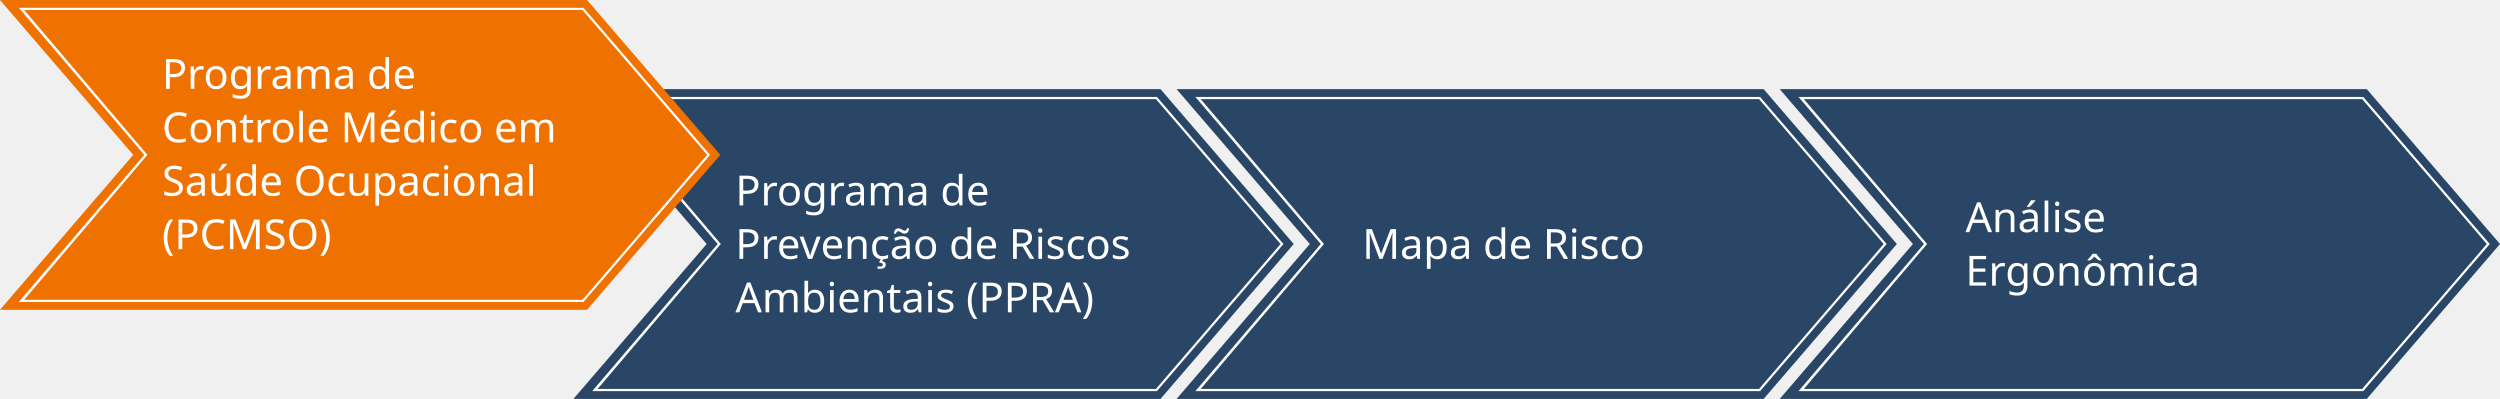
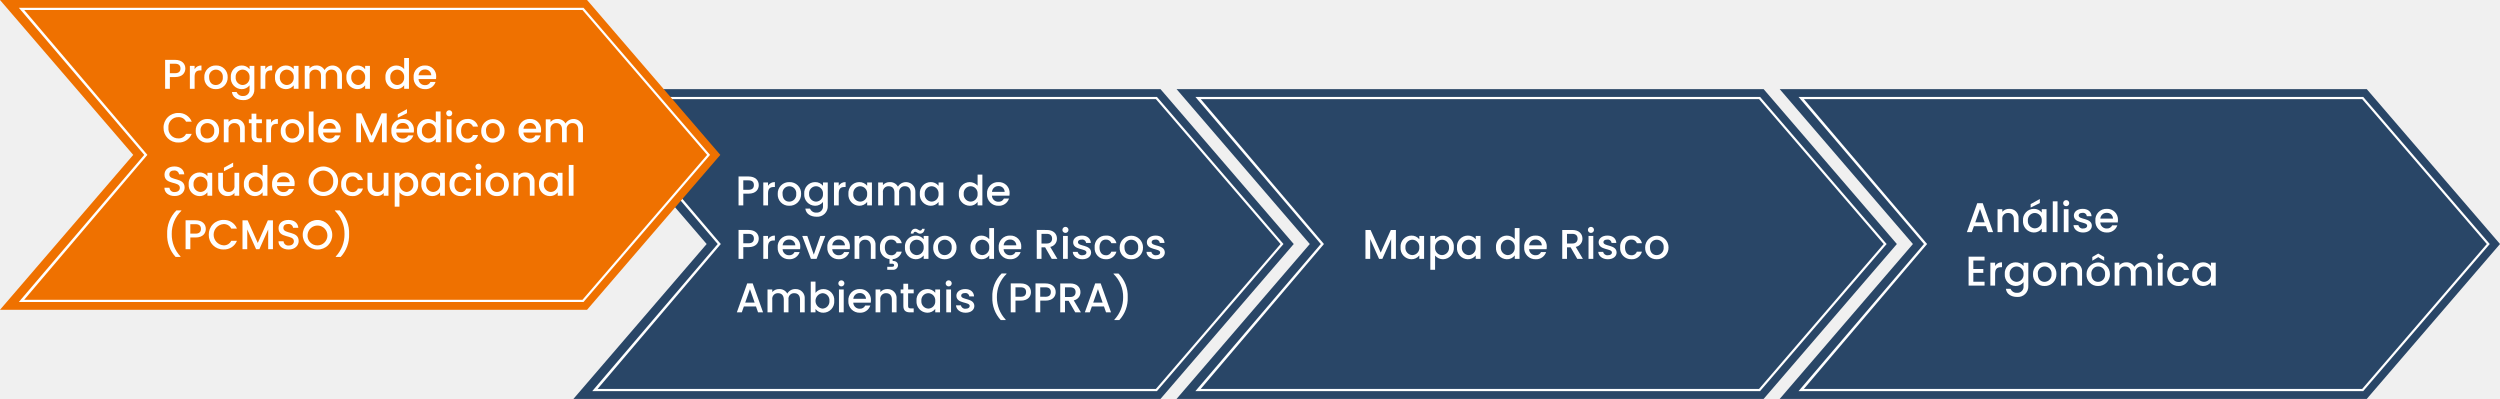
<svg xmlns="http://www.w3.org/2000/svg" width="841.435" height="134.261" viewBox="0 0 841.435 134.261">
  <g id="Grupo_1653" data-name="Grupo 1653" transform="translate(-139.282 -240.369)">
    <g id="Grupo_1649" data-name="Grupo 1649" transform="translate(203.808 18.25)">
      <g id="Grupo_1647" data-name="Grupo 1647">
        <path id="Caminho_21149" data-name="Caminho 21149" d="M197.592,104.261H0L44.843,52.131,0,0H197.592l44.843,52.131Z" transform="translate(128.475 252.119)" fill="#294667" />
        <path id="Caminho_21150" data-name="Caminho 21150" d="M198.531,102.529H8.471L50.689,53.015,8.471,3.5H198.533l42.593,49.515ZM10.28,101.782H198.188l41.95-48.767L198.188,4.247H10.28L51.748,53.015Z" transform="translate(126.334 251.235)" fill="#fff" />
      </g>
-       <text id="Programa_de_Prevenção_de_Riscos_Ambientais_PPRA_" data-name="Programa de Prevenção de Riscos Ambientais (PPRA)" transform="translate(183 276.25)" fill="#fff" font-size="14" font-family="Poppins-Medium, Poppins" font-weight="500">
-         <tspan x="0" y="15">Programa de </tspan>
-         <tspan x="0" y="33">Prevenção de Riscos </tspan>
-         <tspan x="0" y="51">Ambientais (PPRA)</tspan>
-       </text>
+       <path id="Caminho_31886" data-name="Caminho 31886" d="M2.646,9.75V6.572H4.41c1.246,0,1.806.588,1.806,1.6,0,.98-.56,1.582-1.806,1.582ZM7.854,8.168c0-1.582-1.134-2.9-3.444-2.9H1.05V15h1.6V11.052H4.41C6.944,11.052,7.854,9.554,7.854,8.168Zm3.122,2.772c0-1.638.728-2.128,1.9-2.128h.406V7.16a2.513,2.513,0,0,0-2.31,1.246V7.286H9.38V15h1.6Zm11.13.2A3.8,3.8,0,0,0,18.172,7.16a3.8,3.8,0,0,0-3.934,3.976,3.761,3.761,0,0,0,3.864,3.99A3.864,3.864,0,0,0,22.106,11.136Zm-6.244,0a2.3,2.3,0,0,1,2.282-2.59,2.334,2.334,0,0,1,2.324,2.59,2.376,2.376,0,0,1-2.366,2.6C16.9,13.74,15.862,12.886,15.862,11.136Zm7.294-.028a3.733,3.733,0,0,0,3.64,4.018,3.311,3.311,0,0,0,2.674-1.288v1.288a2.055,2.055,0,0,1-2.156,2.3,2.15,2.15,0,0,1-2.2-1.344H23.534c.2,1.708,1.722,2.73,3.78,2.73a3.5,3.5,0,0,0,3.766-3.682V7.286H29.47v1.12A3.268,3.268,0,0,0,26.8,7.16,3.672,3.672,0,0,0,23.156,11.108Zm6.314.028a2.4,2.4,0,0,1-2.338,2.6,2.43,2.43,0,0,1-2.338-2.632,2.367,2.367,0,0,1,2.338-2.562A2.392,2.392,0,0,1,29.47,11.136Zm5.306-.2c0-1.638.728-2.128,1.9-2.128h.406V7.16a2.513,2.513,0,0,0-2.31,1.246V7.286h-1.6V15h1.6Zm3.248.168a3.729,3.729,0,0,0,3.612,4.018,3.32,3.32,0,0,0,2.7-1.274V15h1.61V7.286h-1.61v1.12A3.283,3.283,0,0,0,41.664,7.16,3.672,3.672,0,0,0,38.024,11.108Zm6.314.028A2.4,2.4,0,0,1,42,13.74a2.43,2.43,0,0,1-2.338-2.632A2.367,2.367,0,0,1,42,8.546,2.392,2.392,0,0,1,44.338,11.136ZM58.982,15h1.582V10.45A3.162,3.162,0,0,0,54.7,8.686,2.975,2.975,0,0,0,51.926,7.16a2.938,2.938,0,0,0-2.282,1.008V7.286h-1.6V15h1.6V10.688A1.87,1.87,0,0,1,51.59,8.546c1.162,0,1.932.728,1.932,2.142V15H55.1V10.688A1.87,1.87,0,0,1,57.05,8.546c1.162,0,1.932.728,1.932,2.142Zm3.08-3.892a3.729,3.729,0,0,0,3.612,4.018,3.32,3.32,0,0,0,2.7-1.274V15h1.61V7.286h-1.61v1.12A3.283,3.283,0,0,0,65.7,7.16,3.672,3.672,0,0,0,62.062,11.108Zm6.314.028a2.4,2.4,0,0,1-2.338,2.6A2.43,2.43,0,0,1,63.7,11.108a2.367,2.367,0,0,1,2.338-2.562A2.392,2.392,0,0,1,68.376,11.136Zm6.818-.028a3.733,3.733,0,0,0,3.64,4.018,3.2,3.2,0,0,0,2.674-1.288V15h1.61V4.64h-1.61V8.364a3.553,3.553,0,0,0-2.66-1.2A3.674,3.674,0,0,0,75.194,11.108Zm6.314.028a2.4,2.4,0,0,1-2.338,2.6,2.43,2.43,0,0,1-2.338-2.632A2.367,2.367,0,0,1,79.17,8.546,2.392,2.392,0,0,1,81.508,11.136ZM88.466,8.5a2,2,0,0,1,2.156,1.946h-4.27A2.1,2.1,0,0,1,88.466,8.5Zm3.612,4.2H90.356a1.868,1.868,0,0,1-1.82,1.078,2.122,2.122,0,0,1-2.2-2.044h5.894a4.923,4.923,0,0,0,.056-.784A3.6,3.6,0,0,0,88.536,7.16a3.694,3.694,0,0,0-3.85,3.976,3.743,3.743,0,0,0,3.85,3.99A3.525,3.525,0,0,0,92.078,12.7ZM2.646,27.75V24.572H4.41c1.246,0,1.806.588,1.806,1.6,0,.98-.56,1.582-1.806,1.582Zm5.208-1.582c0-1.582-1.134-2.9-3.444-2.9H1.05V33h1.6V29.052H4.41C6.944,29.052,7.854,27.554,7.854,26.168Zm3.122,2.772c0-1.638.728-2.128,1.9-2.128h.406V25.16a2.513,2.513,0,0,0-2.31,1.246v-1.12H9.38V33h1.6ZM18,26.5A2,2,0,0,1,20.16,28.45H15.89A2.1,2.1,0,0,1,18,26.5Zm3.612,4.2H19.894a1.868,1.868,0,0,1-1.82,1.078,2.122,2.122,0,0,1-2.2-2.044H21.77a4.923,4.923,0,0,0,.056-.784,3.6,3.6,0,0,0-3.752-3.794,3.694,3.694,0,0,0-3.85,3.976,3.743,3.743,0,0,0,3.85,3.99A3.525,3.525,0,0,0,21.616,30.7Zm.868-5.418L25.41,33h1.9l2.94-7.714H28.56l-2.184,6.286-2.184-6.286ZM34.706,26.5a2,2,0,0,1,2.156,1.946h-4.27A2.1,2.1,0,0,1,34.706,26.5Zm3.612,4.2H36.6a1.868,1.868,0,0,1-1.82,1.078,2.122,2.122,0,0,1-2.2-2.044h5.894a4.923,4.923,0,0,0,.056-.784,3.6,3.6,0,0,0-3.752-3.794,3.694,3.694,0,0,0-3.85,3.976,3.743,3.743,0,0,0,3.85,3.99A3.525,3.525,0,0,0,38.318,30.7ZM45.57,33h1.582V28.45a3,3,0,0,0-3.164-3.29,2.968,2.968,0,0,0-2.3,1.008v-.882H40.1V33h1.6V28.688a1.87,1.87,0,0,1,1.946-2.142c1.162,0,1.932.728,1.932,2.142Zm3.08-3.864a3.672,3.672,0,0,0,3.206,3.948v1.54h.77c.49,0,.784.1.784.518s-.294.518-.784.518H51.1v1.008h1.848a1.591,1.591,0,0,0,1.778-1.526c0-.966-.784-1.47-1.82-1.47V33.1a3.38,3.38,0,0,0,3.08-2.534H54.264a1.762,1.762,0,0,1-1.834,1.218c-1.288,0-2.142-.952-2.142-2.646S51.142,26.5,52.43,26.5a1.8,1.8,0,0,1,1.834,1.218h1.722A3.356,3.356,0,0,0,52.43,25.16,3.685,3.685,0,0,0,48.65,29.136Zm8.4-.028a3.729,3.729,0,0,0,3.612,4.018,3.32,3.32,0,0,0,2.7-1.274V33h1.61V25.286h-1.61v1.12A3.283,3.283,0,0,0,60.69,25.16,3.672,3.672,0,0,0,57.05,29.108Zm6.314.028a2.4,2.4,0,0,1-2.338,2.6,2.43,2.43,0,0,1-2.338-2.632,2.367,2.367,0,0,1,2.338-2.562A2.392,2.392,0,0,1,63.364,29.136ZM59,24.488h.9c.056-.406.294-.6.6-.6.56,0,.868.63,1.624.63.812,0,1.428-.532,1.582-1.638h-.9a.59.59,0,0,1-.6.588c-.56,0-.868-.616-1.624-.616C59.766,22.85,59.15,23.382,59,24.488Zm15.428,4.648a3.934,3.934,0,1,0-7.868,0,3.761,3.761,0,0,0,3.864,3.99A3.864,3.864,0,0,0,74.424,29.136Zm-6.244,0a2.3,2.3,0,0,1,2.282-2.59,2.334,2.334,0,0,1,2.324,2.59,2.376,2.376,0,0,1-2.366,2.6C69.216,31.74,68.18,30.886,68.18,29.136Zm10.934-.028a3.733,3.733,0,0,0,3.64,4.018,3.2,3.2,0,0,0,2.674-1.288V33h1.61V22.64h-1.61v3.724a3.553,3.553,0,0,0-2.66-1.2A3.674,3.674,0,0,0,79.114,29.108Zm6.314.028a2.4,2.4,0,0,1-2.338,2.6,2.43,2.43,0,0,1-2.338-2.632,2.367,2.367,0,0,1,2.338-2.562A2.392,2.392,0,0,1,85.428,29.136ZM92.386,26.5a2,2,0,0,1,2.156,1.946h-4.27A2.1,2.1,0,0,1,92.386,26.5ZM96,30.7H94.276a1.868,1.868,0,0,1-1.82,1.078,2.122,2.122,0,0,1-2.2-2.044h5.894a4.923,4.923,0,0,0,.056-.784,3.6,3.6,0,0,0-3.752-3.794,3.694,3.694,0,0,0-3.85,3.976,3.743,3.743,0,0,0,3.85,3.99A3.525,3.525,0,0,0,96,30.7Zm10.584-4.522c0,.966-.56,1.652-1.806,1.652h-1.764V24.572h1.764C106.022,24.572,106.582,25.2,106.582,26.182Zm-5.166-2.912V33h1.6V29.108h1.218L106.47,33h1.9l-2.408-4.032a2.769,2.769,0,0,0,2.254-2.786c0-1.582-1.134-2.912-3.444-2.912ZM110.264,33h1.6V25.286h-1.6Zm.812-8.736a1.022,1.022,0,1,0-1.022-1.022A1.007,1.007,0,0,0,111.076,24.264Zm8.638,6.58c-.084-2.786-4.438-1.918-4.438-3.472,0-.518.448-.868,1.3-.868a1.276,1.276,0,0,1,1.442,1.134h1.6c-.084-1.54-1.232-2.478-2.982-2.478-1.82,0-2.968.994-2.968,2.226,0,2.828,4.48,1.96,4.48,3.472,0,.532-.49.924-1.414.924a1.407,1.407,0,0,1-1.54-1.148H113.54c.07,1.4,1.372,2.492,3.22,2.492C118.58,33.126,119.714,32.146,119.714,30.844Zm1.19-1.708a3.689,3.689,0,0,0,3.78,3.99,3.465,3.465,0,0,0,3.556-2.562h-1.722a1.762,1.762,0,0,1-1.834,1.218c-1.288,0-2.142-.952-2.142-2.646s.854-2.632,2.142-2.632a1.8,1.8,0,0,1,1.834,1.218h1.722a3.355,3.355,0,0,0-3.556-2.562A3.685,3.685,0,0,0,120.9,29.136Zm16.282,0a3.934,3.934,0,1,0-7.868,0,3.761,3.761,0,0,0,3.864,3.99A3.864,3.864,0,0,0,137.186,29.136Zm-6.244,0a2.3,2.3,0,0,1,2.282-2.59,2.334,2.334,0,0,1,2.324,2.59,2.376,2.376,0,0,1-2.366,2.6C131.978,31.74,130.942,30.886,130.942,29.136Zm13.58,1.708c-.084-2.786-4.438-1.918-4.438-3.472,0-.518.448-.868,1.3-.868a1.276,1.276,0,0,1,1.442,1.134h1.6c-.084-1.54-1.232-2.478-2.982-2.478-1.82,0-2.968.994-2.968,2.226,0,2.828,4.48,1.96,4.48,3.472,0,.532-.49.924-1.414.924A1.407,1.407,0,0,1,140,30.634h-1.652c.07,1.4,1.372,2.492,3.22,2.492C143.388,33.126,144.522,32.146,144.522,30.844ZM7.616,51H9.3L5.81,41.256H3.962L.476,51H2.142l.7-1.988H6.916ZM6.468,47.71H3.29l1.6-4.522ZM21.742,51h1.582V46.45a3.014,3.014,0,0,0-3.178-3.29,3.02,3.02,0,0,0-2.688,1.526,2.975,2.975,0,0,0-2.772-1.526A2.938,2.938,0,0,0,12.4,44.168v-.882h-1.6V51h1.6V46.688a1.87,1.87,0,0,1,1.946-2.142c1.162,0,1.932.728,1.932,2.142V51h1.582V46.688a1.87,1.87,0,0,1,1.946-2.142c1.162,0,1.932.728,1.932,2.142Zm5.208-6.566V40.64h-1.6V51h1.6V49.88a3.278,3.278,0,0,0,2.688,1.246,3.723,3.723,0,0,0,3.626-4.018,3.653,3.653,0,0,0-3.626-3.948A3.3,3.3,0,0,0,26.95,44.434Zm4.69,2.674a2.432,2.432,0,0,1-2.352,2.632,2.611,2.611,0,0,1,0-5.194A2.369,2.369,0,0,1,31.64,47.108ZM34.846,51h1.6V43.286h-1.6Zm.812-8.736a1.022,1.022,0,1,0-1.022-1.022A1.007,1.007,0,0,0,35.658,42.264ZM41.79,44.5a2,2,0,0,1,2.156,1.946h-4.27A2.1,2.1,0,0,1,41.79,44.5ZM45.4,48.7H43.68a1.868,1.868,0,0,1-1.82,1.078,2.122,2.122,0,0,1-2.2-2.044h5.894a4.923,4.923,0,0,0,.056-.784A3.6,3.6,0,0,0,41.86,43.16a3.694,3.694,0,0,0-3.85,3.976,3.743,3.743,0,0,0,3.85,3.99A3.525,3.525,0,0,0,45.4,48.7ZM52.654,51h1.582V46.45a3,3,0,0,0-3.164-3.29,2.968,2.968,0,0,0-2.3,1.008v-.882h-1.6V51h1.6V46.688a1.87,1.87,0,0,1,1.946-2.142c1.162,0,1.932.728,1.932,2.142Zm3.864-2.142c0,1.568.854,2.142,2.226,2.142H60V49.67h-.98c-.672,0-.9-.238-.9-.812v-4.27H60v-1.3H58.128V41.368h-1.61v1.918h-.91v1.3h.91Zm4.424-1.75a3.729,3.729,0,0,0,3.612,4.018,3.32,3.32,0,0,0,2.7-1.274V51h1.61V43.286h-1.61v1.12a3.283,3.283,0,0,0-2.674-1.246A3.672,3.672,0,0,0,60.942,47.108Zm6.314.028a2.4,2.4,0,0,1-2.338,2.6,2.43,2.43,0,0,1-2.338-2.632,2.367,2.367,0,0,1,2.338-2.562A2.392,2.392,0,0,1,67.256,47.136ZM70.966,51h1.6V43.286h-1.6Zm.812-8.736a1.022,1.022,0,1,0-1.022-1.022A1.007,1.007,0,0,0,71.778,42.264Zm8.638,6.58c-.084-2.786-4.438-1.918-4.438-3.472,0-.518.448-.868,1.3-.868a1.276,1.276,0,0,1,1.442,1.134h1.6c-.084-1.54-1.232-2.478-2.982-2.478-1.82,0-2.968.994-2.968,2.226,0,2.828,4.48,1.96,4.48,3.472,0,.532-.49.924-1.414.924a1.407,1.407,0,0,1-1.54-1.148H74.242c.07,1.4,1.372,2.492,3.22,2.492C79.282,51.126,80.416,50.146,80.416,48.844ZM90.958,53.6V53.45A10.814,10.814,0,0,1,88,45.9a10.638,10.638,0,0,1,3.234-7.826v-.154H89.586a10.621,10.621,0,0,0-3.122,7.98,10.709,10.709,0,0,0,2.842,7.7Zm3.3-7.854V42.572h1.764c1.246,0,1.806.588,1.806,1.6,0,.98-.56,1.582-1.806,1.582Zm5.208-1.582c0-1.582-1.134-2.9-3.444-2.9h-3.36V51h1.6V47.052h1.764C98.56,47.052,99.47,45.554,99.47,44.168Zm3.122,1.582V42.572h1.764c1.246,0,1.806.588,1.806,1.6,0,.98-.56,1.582-1.806,1.582Zm5.208-1.582c0-1.582-1.134-2.9-3.444-2.9H101V51h1.6V47.052h1.764C106.89,47.052,107.8,45.554,107.8,44.168Zm6.692.014c0,.966-.56,1.652-1.806,1.652h-1.764V42.572h1.764C113.932,42.572,114.492,43.2,114.492,44.182Zm-5.166-2.912V51h1.6V47.108h1.218L114.38,51h1.9l-2.408-4.032a2.769,2.769,0,0,0,2.254-2.786c0-1.582-1.134-2.912-3.444-2.912ZM124.74,51h1.68l-3.486-9.744h-1.848L117.6,51h1.666l.7-1.988h4.074Zm-1.148-3.29h-3.178l1.6-4.522ZM127.54,53.6V53.45a10.814,10.814,0,0,0,2.954-7.546,10.638,10.638,0,0,0-3.234-7.826v-.154h1.652a10.621,10.621,0,0,1,3.122,7.98,10.709,10.709,0,0,1-2.842,7.7Z" transform="translate(183 276.25)" fill="#fff" />
    </g>
    <g id="Grupo_1650" data-name="Grupo 1650" transform="translate(406.808 18.25)">
      <g id="Grupo_1647-2" data-name="Grupo 1647">
        <path id="Caminho_21149-2" data-name="Caminho 21149" d="M197.592,104.261H0L44.843,52.131,0,0H197.592l44.843,52.131Z" transform="translate(128.475 252.119)" fill="#294667" />
        <path id="Caminho_21150-2" data-name="Caminho 21150" d="M198.531,102.529H8.471L50.689,53.015,8.471,3.5H198.533l42.593,49.515ZM10.28,101.782H198.188l41.95-48.767L198.188,4.247H10.28L51.748,53.015Z" transform="translate(126.334 251.235)" fill="#fff" />
      </g>
-       <text id="Mapa_de_Risco" data-name="Mapa de Risco" transform="translate(191 294.25)" fill="#fff" font-size="14" font-family="Poppins-Medium, Poppins" font-weight="500">
-         <tspan x="0" y="15">Mapa de Risco</tspan>
-       </text>
+       <path id="Caminho_31887" data-name="Caminho 31887" d="M1.05,15h1.6V8.336L5.628,15H6.734L9.7,8.336V15h1.6V5.27H9.59l-3.4,7.63L2.772,5.27H1.05Zm11.816-3.892a3.729,3.729,0,0,0,3.612,4.018,3.32,3.32,0,0,0,2.7-1.274V15h1.61V7.286H19.18v1.12A3.283,3.283,0,0,0,16.506,7.16,3.672,3.672,0,0,0,12.866,11.108Zm6.314.028a2.4,2.4,0,0,1-2.338,2.6A2.43,2.43,0,0,1,14.5,11.108a2.367,2.367,0,0,1,2.338-2.562A2.392,2.392,0,0,1,19.18,11.136ZM24.486,8.42V7.286h-1.6V18.668h1.6V13.88a3.488,3.488,0,0,0,2.688,1.246A3.723,3.723,0,0,0,30.8,11.108,3.661,3.661,0,0,0,27.174,7.16,3.366,3.366,0,0,0,24.486,8.42Zm4.69,2.688a2.432,2.432,0,0,1-2.352,2.632,2.4,2.4,0,0,1-2.338-2.6,2.4,2.4,0,0,1,2.338-2.59A2.369,2.369,0,0,1,29.176,11.108Zm2.674,0a3.729,3.729,0,0,0,3.612,4.018,3.32,3.32,0,0,0,2.7-1.274V15h1.61V7.286h-1.61v1.12A3.283,3.283,0,0,0,35.49,7.16,3.672,3.672,0,0,0,31.85,11.108Zm6.314.028a2.4,2.4,0,0,1-2.338,2.6,2.43,2.43,0,0,1-2.338-2.632,2.367,2.367,0,0,1,2.338-2.562A2.392,2.392,0,0,1,38.164,11.136Zm6.818-.028a3.733,3.733,0,0,0,3.64,4.018A3.2,3.2,0,0,0,51.3,13.838V15h1.61V4.64H51.3V8.364a3.553,3.553,0,0,0-2.66-1.2A3.674,3.674,0,0,0,44.982,11.108Zm6.314.028a2.4,2.4,0,0,1-2.338,2.6,2.43,2.43,0,0,1-2.338-2.632,2.367,2.367,0,0,1,2.338-2.562A2.392,2.392,0,0,1,51.3,11.136ZM58.254,8.5A2,2,0,0,1,60.41,10.45H56.14A2.1,2.1,0,0,1,58.254,8.5Zm3.612,4.2H60.144a1.868,1.868,0,0,1-1.82,1.078,2.122,2.122,0,0,1-2.2-2.044H62.02a4.923,4.923,0,0,0,.056-.784A3.6,3.6,0,0,0,58.324,7.16a3.694,3.694,0,0,0-3.85,3.976,3.743,3.743,0,0,0,3.85,3.99A3.525,3.525,0,0,0,61.866,12.7ZM72.45,8.182c0,.966-.56,1.652-1.806,1.652H68.88V6.572h1.764C71.89,6.572,72.45,7.2,72.45,8.182ZM67.284,5.27V15h1.6V11.108H70.1L72.338,15h1.9l-2.408-4.032a2.769,2.769,0,0,0,2.254-2.786c0-1.582-1.134-2.912-3.444-2.912ZM76.132,15h1.6V7.286h-1.6Zm.812-8.736a1.022,1.022,0,1,0-1.022-1.022A1.007,1.007,0,0,0,76.944,6.264Zm8.638,6.58c-.084-2.786-4.438-1.918-4.438-3.472,0-.518.448-.868,1.3-.868a1.276,1.276,0,0,1,1.442,1.134h1.6C85.4,8.1,84.252,7.16,82.5,7.16c-1.82,0-2.968.994-2.968,2.226,0,2.828,4.48,1.96,4.48,3.472,0,.532-.49.924-1.414.924a1.407,1.407,0,0,1-1.54-1.148H79.408c.07,1.4,1.372,2.492,3.22,2.492C84.448,15.126,85.582,14.146,85.582,12.844Zm1.19-1.708a3.689,3.689,0,0,0,3.78,3.99,3.465,3.465,0,0,0,3.556-2.562H92.386a1.762,1.762,0,0,1-1.834,1.218c-1.288,0-2.142-.952-2.142-2.646S89.264,8.5,90.552,8.5a1.8,1.8,0,0,1,1.834,1.218h1.722A3.356,3.356,0,0,0,90.552,7.16,3.685,3.685,0,0,0,86.772,11.136Zm16.282,0a3.934,3.934,0,1,0-7.868,0,3.761,3.761,0,0,0,3.864,3.99A3.864,3.864,0,0,0,103.054,11.136Zm-6.244,0a2.3,2.3,0,0,1,2.282-2.59,2.334,2.334,0,0,1,2.324,2.59,2.376,2.376,0,0,1-2.366,2.6C97.846,13.74,96.81,12.886,96.81,11.136Z" transform="translate(191 294.25)" fill="#fff" />
    </g>
    <g id="Grupo_1651" data-name="Grupo 1651" transform="translate(609.808 18.25)">
      <g id="Grupo_1647-3" data-name="Grupo 1647">
        <path id="Caminho_21149-3" data-name="Caminho 21149" d="M197.592,104.261H0L44.843,52.131,0,0H197.592l44.843,52.131Z" transform="translate(128.475 252.119)" fill="#294667" />
        <path id="Caminho_21150-3" data-name="Caminho 21150" d="M198.531,102.529H8.471L50.689,53.015,8.471,3.5H198.533l42.593,49.515ZM10.28,101.782H198.188l41.95-48.767L198.188,4.247H10.28L51.748,53.015Z" transform="translate(126.334 251.235)" fill="#fff" />
      </g>
-       <text id="Análise_Ergonômica" data-name="Análise Ergonômica" transform="translate(191 285.25)" fill="#fff" font-size="14" font-family="Poppins-Medium, Poppins" font-weight="500">
-         <tspan x="0" y="15">Análise </tspan>
-         <tspan x="0" y="33">Ergonômica</tspan>
-       </text>
+       <path id="Caminho_31888" data-name="Caminho 31888" d="M7.616,15H9.3L5.81,5.256H3.962L.476,15H2.142l.7-1.988H6.916ZM6.468,11.71H3.29l1.6-4.522ZM16.282,15h1.582V10.45A3,3,0,0,0,14.7,7.16a2.968,2.968,0,0,0-2.3,1.008V7.286h-1.6V15h1.6V10.688A1.87,1.87,0,0,1,14.35,8.546c1.162,0,1.932.728,1.932,2.142Zm3.08-3.892a3.729,3.729,0,0,0,3.612,4.018,3.32,3.32,0,0,0,2.7-1.274V15h1.61V7.286h-1.61v1.12A3.283,3.283,0,0,0,23,7.16,3.672,3.672,0,0,0,19.362,11.108Zm6.314.028a2.4,2.4,0,0,1-2.338,2.6A2.43,2.43,0,0,1,21,11.108a2.367,2.367,0,0,1,2.338-2.562A2.392,2.392,0,0,1,25.676,11.136ZM21.938,5.564V6.74l3.094-1.526V3.856ZM29.386,15h1.6V4.64h-1.6Zm3.7,0h1.6V7.286h-1.6Zm.812-8.736a1.022,1.022,0,1,0-1.022-1.022A1.007,1.007,0,0,0,33.894,6.264Zm8.638,6.58c-.084-2.786-4.438-1.918-4.438-3.472,0-.518.448-.868,1.3-.868a1.276,1.276,0,0,1,1.442,1.134h1.6C42.35,8.1,41.2,7.16,39.452,7.16c-1.82,0-2.968.994-2.968,2.226,0,2.828,4.48,1.96,4.48,3.472,0,.532-.49.924-1.414.924a1.407,1.407,0,0,1-1.54-1.148H36.358c.07,1.4,1.372,2.492,3.22,2.492C41.4,15.126,42.532,14.146,42.532,12.844ZM47.5,8.5a2,2,0,0,1,2.156,1.946h-4.27A2.1,2.1,0,0,1,47.5,8.5Zm3.612,4.2H49.392a1.868,1.868,0,0,1-1.82,1.078,2.122,2.122,0,0,1-2.2-2.044h5.894a4.923,4.923,0,0,0,.056-.784A3.6,3.6,0,0,0,47.572,7.16a3.694,3.694,0,0,0-3.85,3.976,3.743,3.743,0,0,0,3.85,3.99A3.525,3.525,0,0,0,51.114,12.7ZM6.426,23.256H1.05V33H6.426V31.7H2.646V28.716h3.36v-1.3H2.646V24.558h3.78ZM9.982,28.94c0-1.638.728-2.128,1.9-2.128h.406V25.16a2.513,2.513,0,0,0-2.31,1.246v-1.12h-1.6V33h1.6Zm3.248.168a3.733,3.733,0,0,0,3.64,4.018,3.311,3.311,0,0,0,2.674-1.288v1.288a2.055,2.055,0,0,1-2.156,2.3,2.15,2.15,0,0,1-2.2-1.344H13.608c.2,1.708,1.722,2.73,3.78,2.73a3.5,3.5,0,0,0,3.766-3.682v-7.84h-1.61v1.12A3.268,3.268,0,0,0,16.87,25.16,3.672,3.672,0,0,0,13.23,29.108Zm6.314.028a2.4,2.4,0,0,1-2.338,2.6,2.43,2.43,0,0,1-2.338-2.632,2.367,2.367,0,0,1,2.338-2.562A2.392,2.392,0,0,1,19.544,29.136Zm11.06,0A3.8,3.8,0,0,0,26.67,25.16a3.8,3.8,0,0,0-3.934,3.976,3.761,3.761,0,0,0,3.864,3.99A3.864,3.864,0,0,0,30.6,29.136Zm-6.244,0a2.3,2.3,0,0,1,2.282-2.59,2.334,2.334,0,0,1,2.324,2.59,2.376,2.376,0,0,1-2.366,2.6C25.4,31.74,24.36,30.886,24.36,29.136ZM37.66,33h1.582V28.45a3,3,0,0,0-3.164-3.29,2.968,2.968,0,0,0-2.3,1.008v-.882h-1.6V33h1.6V28.688a1.87,1.87,0,0,1,1.946-2.142c1.162,0,1.932.728,1.932,2.142Zm10.962-3.864a3.934,3.934,0,1,0-7.868,0,3.761,3.761,0,0,0,3.864,3.99A3.864,3.864,0,0,0,48.622,29.136Zm-6.244,0a2.3,2.3,0,0,1,2.282-2.59,2.334,2.334,0,0,1,2.324,2.59,2.376,2.376,0,0,1-2.366,2.6C43.414,31.74,42.378,30.886,42.378,29.136Zm4.312-5.768-2-1.162-2,1.162v1.246l2-1.2,2,1.2ZM61.138,33H62.72V28.45a3.162,3.162,0,0,0-5.866-1.764,2.975,2.975,0,0,0-2.772-1.526A2.938,2.938,0,0,0,51.8,26.168v-.882H50.2V33h1.6V28.688a1.87,1.87,0,0,1,1.946-2.142c1.162,0,1.932.728,1.932,2.142V33H57.26V28.688a1.87,1.87,0,0,1,1.946-2.142c1.162,0,1.932.728,1.932,2.142Zm3.612,0h1.6V25.286h-1.6Zm.812-8.736a1.022,1.022,0,1,0-1.022-1.022A1.007,1.007,0,0,0,65.562,24.264Zm2.352,4.872a3.689,3.689,0,0,0,3.78,3.99,3.465,3.465,0,0,0,3.556-2.562H73.528a1.762,1.762,0,0,1-1.834,1.218c-1.288,0-2.142-.952-2.142-2.646s.854-2.632,2.142-2.632a1.8,1.8,0,0,1,1.834,1.218H75.25a3.356,3.356,0,0,0-3.556-2.562A3.685,3.685,0,0,0,67.914,29.136Zm8.4-.028a3.729,3.729,0,0,0,3.612,4.018,3.32,3.32,0,0,0,2.7-1.274V33h1.61V25.286h-1.61v1.12a3.283,3.283,0,0,0-2.674-1.246A3.672,3.672,0,0,0,76.314,29.108Zm6.314.028a2.4,2.4,0,0,1-2.338,2.6,2.43,2.43,0,0,1-2.338-2.632,2.367,2.367,0,0,1,2.338-2.562A2.392,2.392,0,0,1,82.628,29.136Z" transform="translate(191 285.25)" fill="#fff" />
    </g>
    <g id="Grupo_1652" data-name="Grupo 1652" transform="translate(10.808 -11.75)">
      <g id="Grupo_1647-4" data-name="Grupo 1647">
        <path id="Caminho_21149-4" data-name="Caminho 21149" d="M197.592,104.261H0L44.843,52.131,0,0H197.592l44.843,52.131Z" transform="translate(128.475 252.119)" fill="#ef7100" />
        <path id="Caminho_21150-4" data-name="Caminho 21150" d="M198.531,102.529H8.471L50.689,53.015,8.471,3.5H198.533l42.593,49.515ZM10.28,101.782H198.188l41.95-48.767L198.188,4.247H10.28L51.748,53.015Z" transform="translate(126.334 251.235)" fill="#fff" />
      </g>
-       <text id="Programa_de_Controle_Médico_em_Saúde_Ocupacional_PCMSO_" data-name="Programa de Controle Médico em Saúde Ocupacional (PCMSO)" transform="translate(183 267)" fill="#fff" font-size="14" font-family="Poppins-Medium, Poppins" font-weight="500">
-         <tspan x="0" y="15">Programa de </tspan>
-         <tspan x="0" y="33">Controle Médico em </tspan>
-         <tspan x="0" y="51">Saúde Ocupacional </tspan>
-         <tspan x="0" y="69">(PCMSO)</tspan>
-       </text>
+       <path id="Caminho_31885" data-name="Caminho 31885" d="M2.646,9.75V6.572H4.41c1.246,0,1.806.588,1.806,1.6,0,.98-.56,1.582-1.806,1.582ZM7.854,8.168c0-1.582-1.134-2.9-3.444-2.9H1.05V15h1.6V11.052H4.41C6.944,11.052,7.854,9.554,7.854,8.168Zm3.122,2.772c0-1.638.728-2.128,1.9-2.128h.406V7.16a2.513,2.513,0,0,0-2.31,1.246V7.286H9.38V15h1.6Zm11.13.2A3.8,3.8,0,0,0,18.172,7.16a3.8,3.8,0,0,0-3.934,3.976,3.761,3.761,0,0,0,3.864,3.99A3.864,3.864,0,0,0,22.106,11.136Zm-6.244,0a2.3,2.3,0,0,1,2.282-2.59,2.334,2.334,0,0,1,2.324,2.59,2.376,2.376,0,0,1-2.366,2.6C16.9,13.74,15.862,12.886,15.862,11.136Zm7.294-.028a3.733,3.733,0,0,0,3.64,4.018,3.311,3.311,0,0,0,2.674-1.288v1.288a2.055,2.055,0,0,1-2.156,2.3,2.15,2.15,0,0,1-2.2-1.344H23.534c.2,1.708,1.722,2.73,3.78,2.73a3.5,3.5,0,0,0,3.766-3.682V7.286H29.47v1.12A3.268,3.268,0,0,0,26.8,7.16,3.672,3.672,0,0,0,23.156,11.108Zm6.314.028a2.4,2.4,0,0,1-2.338,2.6,2.43,2.43,0,0,1-2.338-2.632,2.367,2.367,0,0,1,2.338-2.562A2.392,2.392,0,0,1,29.47,11.136Zm5.306-.2c0-1.638.728-2.128,1.9-2.128h.406V7.16a2.513,2.513,0,0,0-2.31,1.246V7.286h-1.6V15h1.6Zm3.248.168a3.729,3.729,0,0,0,3.612,4.018,3.32,3.32,0,0,0,2.7-1.274V15h1.61V7.286h-1.61v1.12A3.283,3.283,0,0,0,41.664,7.16,3.672,3.672,0,0,0,38.024,11.108Zm6.314.028A2.4,2.4,0,0,1,42,13.74a2.43,2.43,0,0,1-2.338-2.632A2.367,2.367,0,0,1,42,8.546,2.392,2.392,0,0,1,44.338,11.136ZM58.982,15h1.582V10.45A3.162,3.162,0,0,0,54.7,8.686,2.975,2.975,0,0,0,51.926,7.16a2.938,2.938,0,0,0-2.282,1.008V7.286h-1.6V15h1.6V10.688A1.87,1.87,0,0,1,51.59,8.546c1.162,0,1.932.728,1.932,2.142V15H55.1V10.688A1.87,1.87,0,0,1,57.05,8.546c1.162,0,1.932.728,1.932,2.142Zm3.08-3.892a3.729,3.729,0,0,0,3.612,4.018,3.32,3.32,0,0,0,2.7-1.274V15h1.61V7.286h-1.61v1.12A3.283,3.283,0,0,0,65.7,7.16,3.672,3.672,0,0,0,62.062,11.108Zm6.314.028a2.4,2.4,0,0,1-2.338,2.6A2.43,2.43,0,0,1,63.7,11.108a2.367,2.367,0,0,1,2.338-2.562A2.392,2.392,0,0,1,68.376,11.136Zm6.818-.028a3.733,3.733,0,0,0,3.64,4.018,3.2,3.2,0,0,0,2.674-1.288V15h1.61V4.64h-1.61V8.364a3.553,3.553,0,0,0-2.66-1.2A3.674,3.674,0,0,0,75.194,11.108Zm6.314.028a2.4,2.4,0,0,1-2.338,2.6,2.43,2.43,0,0,1-2.338-2.632A2.367,2.367,0,0,1,79.17,8.546,2.392,2.392,0,0,1,81.508,11.136ZM88.466,8.5a2,2,0,0,1,2.156,1.946h-4.27A2.1,2.1,0,0,1,88.466,8.5Zm3.612,4.2H90.356a1.868,1.868,0,0,1-1.82,1.078,2.122,2.122,0,0,1-2.2-2.044h5.894a4.923,4.923,0,0,0,.056-.784A3.6,3.6,0,0,0,88.536,7.16a3.694,3.694,0,0,0-3.85,3.976,3.743,3.743,0,0,0,3.85,3.99A3.525,3.525,0,0,0,92.078,12.7ZM.518,28.114a4.858,4.858,0,0,0,4.97,4.97,4.627,4.627,0,0,0,4.522-2.912H8.092a2.719,2.719,0,0,1-2.6,1.526,3.284,3.284,0,0,1-3.332-3.584,3.272,3.272,0,0,1,3.332-3.57,2.719,2.719,0,0,1,2.6,1.526H10.01a4.638,4.638,0,0,0-4.522-2.926A4.867,4.867,0,0,0,.518,28.114Zm18.7,1.022a3.8,3.8,0,0,0-3.934-3.976,3.8,3.8,0,0,0-3.934,3.976,3.761,3.761,0,0,0,3.864,3.99A3.864,3.864,0,0,0,19.222,29.136Zm-6.244,0a2.3,2.3,0,0,1,2.282-2.59,2.334,2.334,0,0,1,2.324,2.59,2.376,2.376,0,0,1-2.366,2.6C14.014,31.74,12.978,30.886,12.978,29.136ZM26.278,33H27.86V28.45A3,3,0,0,0,24.7,25.16a2.968,2.968,0,0,0-2.3,1.008v-.882H20.8V33h1.6V28.688a1.87,1.87,0,0,1,1.946-2.142c1.162,0,1.932.728,1.932,2.142Zm3.864-2.142C30.142,32.426,31,33,32.368,33h1.26V31.67h-.98c-.672,0-.9-.238-.9-.812v-4.27h1.876v-1.3H31.752V23.368h-1.61v1.918h-.91v1.3h.91Zm6.552-1.918c0-1.638.728-2.128,1.9-2.128H39V25.16a2.513,2.513,0,0,0-2.31,1.246v-1.12H35.1V33h1.6Zm11.13.2a3.934,3.934,0,1,0-7.868,0,3.761,3.761,0,0,0,3.864,3.99A3.864,3.864,0,0,0,47.824,29.136Zm-6.244,0a2.3,2.3,0,0,1,2.282-2.59,2.334,2.334,0,0,1,2.324,2.59,2.376,2.376,0,0,1-2.366,2.6C42.616,31.74,41.58,30.886,41.58,29.136ZM49.406,33H51V22.64h-1.6Zm6.944-6.5a2,2,0,0,1,2.156,1.946h-4.27A2.1,2.1,0,0,1,56.35,26.5Zm3.612,4.2H58.24a1.868,1.868,0,0,1-1.82,1.078,2.122,2.122,0,0,1-2.2-2.044h5.894a4.923,4.923,0,0,0,.056-.784A3.6,3.6,0,0,0,56.42,25.16a3.694,3.694,0,0,0-3.85,3.976,3.743,3.743,0,0,0,3.85,3.99A3.525,3.525,0,0,0,59.962,30.7ZM65.38,33h1.6V26.336L69.958,33h1.106l2.968-6.664V33h1.6V23.27H73.92l-3.4,7.63L67.1,23.27H65.38Zm15.6-6.5a2,2,0,0,1,2.156,1.946h-4.27A2.1,2.1,0,0,1,80.976,26.5Zm3.612,4.2H82.866a1.868,1.868,0,0,1-1.82,1.078,2.122,2.122,0,0,1-2.2-2.044h5.894a4.923,4.923,0,0,0,.056-.784,3.6,3.6,0,0,0-3.752-3.794,3.694,3.694,0,0,0-3.85,3.976,3.743,3.743,0,0,0,3.85,3.99A3.525,3.525,0,0,0,84.588,30.7Zm-5.236-7.14V24.74l3.094-1.526V21.856Zm6.482,5.544a3.733,3.733,0,0,0,3.64,4.018,3.2,3.2,0,0,0,2.674-1.288V33h1.61V22.64h-1.61v3.724a3.553,3.553,0,0,0-2.66-1.2A3.674,3.674,0,0,0,85.834,29.108Zm6.314.028a2.4,2.4,0,0,1-2.338,2.6,2.43,2.43,0,0,1-2.338-2.632,2.367,2.367,0,0,1,2.338-2.562A2.392,2.392,0,0,1,92.148,29.136ZM95.858,33h1.6V25.286h-1.6Zm.812-8.736a1.022,1.022,0,1,0-1.022-1.022A1.007,1.007,0,0,0,96.67,24.264Zm2.352,4.872a3.689,3.689,0,0,0,3.78,3.99,3.465,3.465,0,0,0,3.556-2.562h-1.722a1.762,1.762,0,0,1-1.834,1.218c-1.288,0-2.142-.952-2.142-2.646s.854-2.632,2.142-2.632a1.8,1.8,0,0,1,1.834,1.218h1.722A3.356,3.356,0,0,0,102.8,25.16,3.685,3.685,0,0,0,99.022,29.136Zm16.282,0a3.934,3.934,0,1,0-7.868,0,3.761,3.761,0,0,0,3.864,3.99A3.864,3.864,0,0,0,115.3,29.136Zm-6.244,0a2.3,2.3,0,0,1,2.282-2.59,2.334,2.334,0,0,1,2.324,2.59,2.376,2.376,0,0,1-2.366,2.6C110.1,31.74,109.06,30.886,109.06,29.136ZM123.774,26.5a2,2,0,0,1,2.156,1.946h-4.27A2.1,2.1,0,0,1,123.774,26.5Zm3.612,4.2h-1.722a1.868,1.868,0,0,1-1.82,1.078,2.122,2.122,0,0,1-2.2-2.044h5.894a4.923,4.923,0,0,0,.056-.784,3.6,3.6,0,0,0-3.752-3.794,3.694,3.694,0,0,0-3.85,3.976,3.743,3.743,0,0,0,3.85,3.99A3.525,3.525,0,0,0,127.386,30.7ZM140.1,33h1.582V28.45a3.162,3.162,0,0,0-5.866-1.764,2.975,2.975,0,0,0-2.772-1.526,2.938,2.938,0,0,0-2.282,1.008v-.882h-1.6V33h1.6V28.688a1.87,1.87,0,0,1,1.946-2.142c1.162,0,1.932.728,1.932,2.142V33h1.582V28.688a1.87,1.87,0,0,1,1.946-2.142c1.162,0,1.932.728,1.932,2.142ZM7.616,48.242c0-3.556-5.152-2.184-5.152-4.382,0-.938.714-1.386,1.638-1.358A1.522,1.522,0,0,1,5.74,43.79H7.5c-.14-1.666-1.456-2.646-3.318-2.646C2.2,41.144.84,42.208.84,43.916c0,3.584,5.166,2.058,5.166,4.41,0,.826-.63,1.428-1.75,1.428A1.561,1.561,0,0,1,2.52,48.312H.812c0,1.722,1.5,2.786,3.444,2.786C6.426,51.1,7.616,49.7,7.616,48.242Zm1.358-1.134a3.729,3.729,0,0,0,3.612,4.018,3.32,3.32,0,0,0,2.7-1.274V51H16.9V43.286h-1.61v1.12a3.283,3.283,0,0,0-2.674-1.246A3.672,3.672,0,0,0,8.974,47.108Zm6.314.028a2.4,2.4,0,0,1-2.338,2.6,2.43,2.43,0,0,1-2.338-2.632,2.367,2.367,0,0,1,2.338-2.562A2.392,2.392,0,0,1,15.288,47.136Zm10.7-3.85h-1.6v4.3a1.87,1.87,0,0,1-1.946,2.142c-1.162,0-1.932-.728-1.932-2.142v-4.3H18.928v4.536a3.014,3.014,0,0,0,3.178,3.29,2.871,2.871,0,0,0,2.282-1.036V51h1.6Zm-5.138-1.722V42.74l3.094-1.526V39.856Zm6.706,5.544a3.733,3.733,0,0,0,3.64,4.018,3.2,3.2,0,0,0,2.674-1.288V51h1.61V40.64h-1.61v3.724a3.553,3.553,0,0,0-2.66-1.2A3.674,3.674,0,0,0,27.552,47.108Zm6.314.028a2.4,2.4,0,0,1-2.338,2.6,2.43,2.43,0,0,1-2.338-2.632,2.367,2.367,0,0,1,2.338-2.562A2.392,2.392,0,0,1,33.866,47.136ZM40.824,44.5A2,2,0,0,1,42.98,46.45H38.71A2.1,2.1,0,0,1,40.824,44.5Zm3.612,4.2H42.714a1.868,1.868,0,0,1-1.82,1.078,2.122,2.122,0,0,1-2.2-2.044H44.59a4.923,4.923,0,0,0,.056-.784,3.6,3.6,0,0,0-3.752-3.794,3.694,3.694,0,0,0-3.85,3.976,3.743,3.743,0,0,0,3.85,3.99A3.525,3.525,0,0,0,44.436,48.7Zm14.826-2.59a4.97,4.97,0,1,0-4.97,4.984A4.85,4.85,0,0,0,59.262,46.114Zm-8.3,0a3.34,3.34,0,1,1,6.664,0,3.342,3.342,0,1,1-6.664,0ZM60.3,47.136a3.689,3.689,0,0,0,3.78,3.99,3.465,3.465,0,0,0,3.556-2.562H65.912a1.762,1.762,0,0,1-1.834,1.218c-1.288,0-2.142-.952-2.142-2.646S62.79,44.5,64.078,44.5a1.8,1.8,0,0,1,1.834,1.218h1.722a3.356,3.356,0,0,0-3.556-2.562A3.685,3.685,0,0,0,60.3,47.136Zm15.918-3.85h-1.6v4.3a1.87,1.87,0,0,1-1.946,2.142c-1.162,0-1.932-.728-1.932-2.142v-4.3H69.16v4.536a3.014,3.014,0,0,0,3.178,3.29,2.871,2.871,0,0,0,2.282-1.036V51h1.6Zm3.7,1.134V43.286h-1.6V54.668h1.6V49.88A3.488,3.488,0,0,0,82.6,51.126a3.723,3.723,0,0,0,3.626-4.018A3.661,3.661,0,0,0,82.6,43.16,3.366,3.366,0,0,0,79.912,44.42Zm4.69,2.688A2.432,2.432,0,0,1,82.25,49.74a2.611,2.611,0,0,1,0-5.194A2.369,2.369,0,0,1,84.6,47.108Zm2.674,0a3.729,3.729,0,0,0,3.612,4.018,3.32,3.32,0,0,0,2.7-1.274V51H95.2V43.286H93.59v1.12a3.283,3.283,0,0,0-2.674-1.246A3.672,3.672,0,0,0,87.276,47.108Zm6.314.028a2.4,2.4,0,0,1-2.338,2.6,2.43,2.43,0,0,1-2.338-2.632,2.367,2.367,0,0,1,2.338-2.562A2.392,2.392,0,0,1,93.59,47.136Zm3.178,0a3.689,3.689,0,0,0,3.78,3.99,3.465,3.465,0,0,0,3.556-2.562h-1.722a1.762,1.762,0,0,1-1.834,1.218c-1.288,0-2.142-.952-2.142-2.646s.854-2.632,2.142-2.632a1.8,1.8,0,0,1,1.834,1.218H104.1a3.356,3.356,0,0,0-3.556-2.562A3.685,3.685,0,0,0,96.768,47.136ZM105.7,51h1.6V43.286h-1.6Zm.812-8.736a1.022,1.022,0,1,0-1.022-1.022A1.007,1.007,0,0,0,106.512,42.264Zm10.234,4.872a3.934,3.934,0,1,0-7.868,0,3.761,3.761,0,0,0,3.864,3.99A3.864,3.864,0,0,0,116.746,47.136Zm-6.244,0a2.3,2.3,0,0,1,2.282-2.59,2.334,2.334,0,0,1,2.324,2.59,2.376,2.376,0,0,1-2.366,2.6C111.538,49.74,110.5,48.886,110.5,47.136ZM123.8,51h1.582V46.45a3,3,0,0,0-3.164-3.29,2.968,2.968,0,0,0-2.3,1.008v-.882h-1.6V51h1.6V46.688a1.87,1.87,0,0,1,1.946-2.142c1.162,0,1.932.728,1.932,2.142Zm3.08-3.892a3.729,3.729,0,0,0,3.612,4.018,3.32,3.32,0,0,0,2.7-1.274V51h1.61V43.286H133.2v1.12a3.283,3.283,0,0,0-2.674-1.246A3.672,3.672,0,0,0,126.882,47.108Zm6.314.028a2.4,2.4,0,0,1-2.338,2.6,2.43,2.43,0,0,1-2.338-2.632,2.367,2.367,0,0,1,2.338-2.562A2.392,2.392,0,0,1,133.2,47.136ZM136.906,51h1.6V40.64h-1.6ZM6.23,71.6V71.45A10.814,10.814,0,0,1,3.276,63.9,10.638,10.638,0,0,1,6.51,56.078v-.154H4.858A10.621,10.621,0,0,0,1.736,63.9a10.709,10.709,0,0,0,2.842,7.7Zm3.3-7.854V60.572H11.3c1.246,0,1.806.588,1.806,1.6,0,.98-.56,1.582-1.806,1.582Zm5.208-1.582c0-1.582-1.134-2.9-3.444-2.9H7.938V69h1.6V65.052H11.3C13.832,65.052,14.742,63.554,14.742,62.168Zm.994,1.946a4.858,4.858,0,0,0,4.97,4.97,4.627,4.627,0,0,0,4.522-2.912H23.31a2.719,2.719,0,0,1-2.6,1.526,3.586,3.586,0,0,1,0-7.154,2.719,2.719,0,0,1,2.6,1.526h1.918a4.638,4.638,0,0,0-4.522-2.926A4.867,4.867,0,0,0,15.736,64.114ZM27.09,69h1.6V62.336L31.668,69h1.106l2.968-6.664V69h1.6V59.27H35.63l-3.4,7.63-3.416-7.63H27.09ZM46,66.242c0-3.556-5.152-2.184-5.152-4.382,0-.938.714-1.386,1.638-1.358a1.522,1.522,0,0,1,1.638,1.288h1.764c-.14-1.666-1.456-2.646-3.318-2.646-1.988,0-3.346,1.064-3.346,2.772,0,3.584,5.166,2.058,5.166,4.41,0,.826-.63,1.428-1.75,1.428a1.561,1.561,0,0,1-1.736-1.442H39.2c0,1.722,1.5,2.786,3.444,2.786C44.814,69.1,46,67.7,46,66.242Zm11.3-2.128a4.97,4.97,0,1,0-4.97,4.984A4.85,4.85,0,0,0,57.3,64.114Zm-8.3,0a3.342,3.342,0,1,1,3.332,3.6A3.272,3.272,0,0,1,49,64.114Zm9.478,7.49V71.45A10.814,10.814,0,0,0,61.432,63.9,10.638,10.638,0,0,0,58.2,56.078v-.154H59.85a10.621,10.621,0,0,1,3.122,7.98,10.709,10.709,0,0,1-2.842,7.7Z" transform="translate(183 267)" fill="#fff" />
    </g>
  </g>
</svg>
